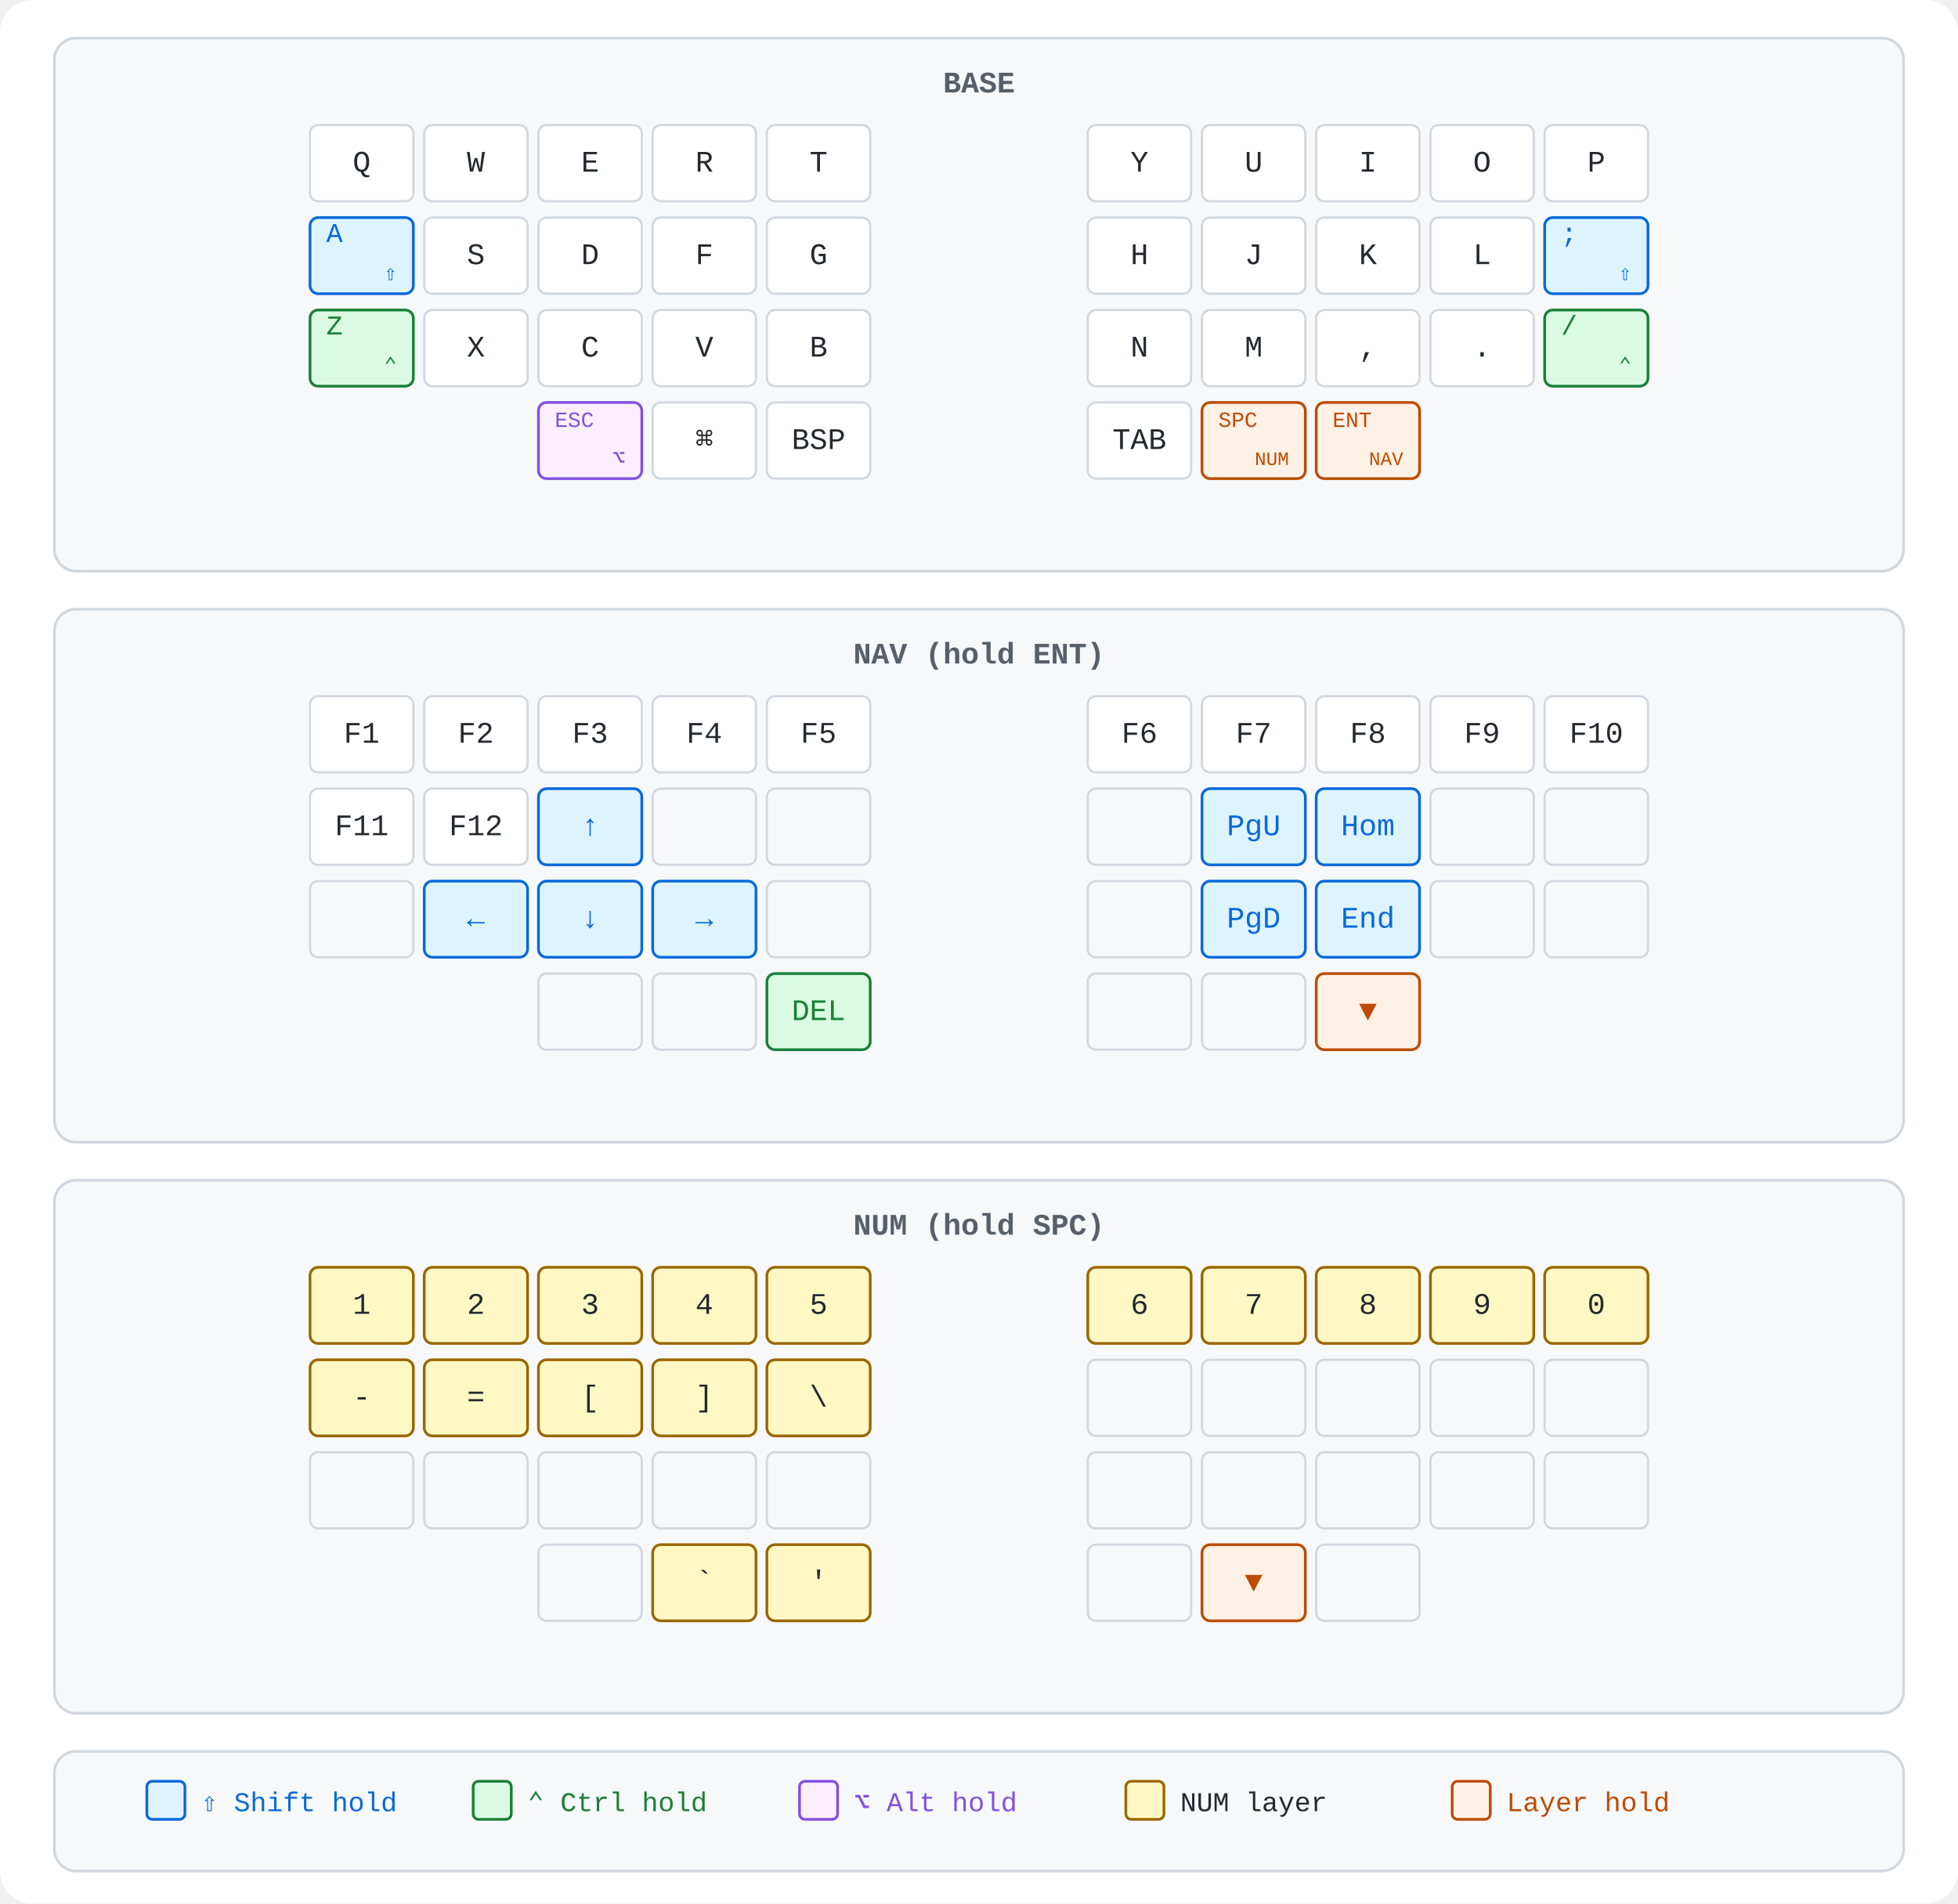
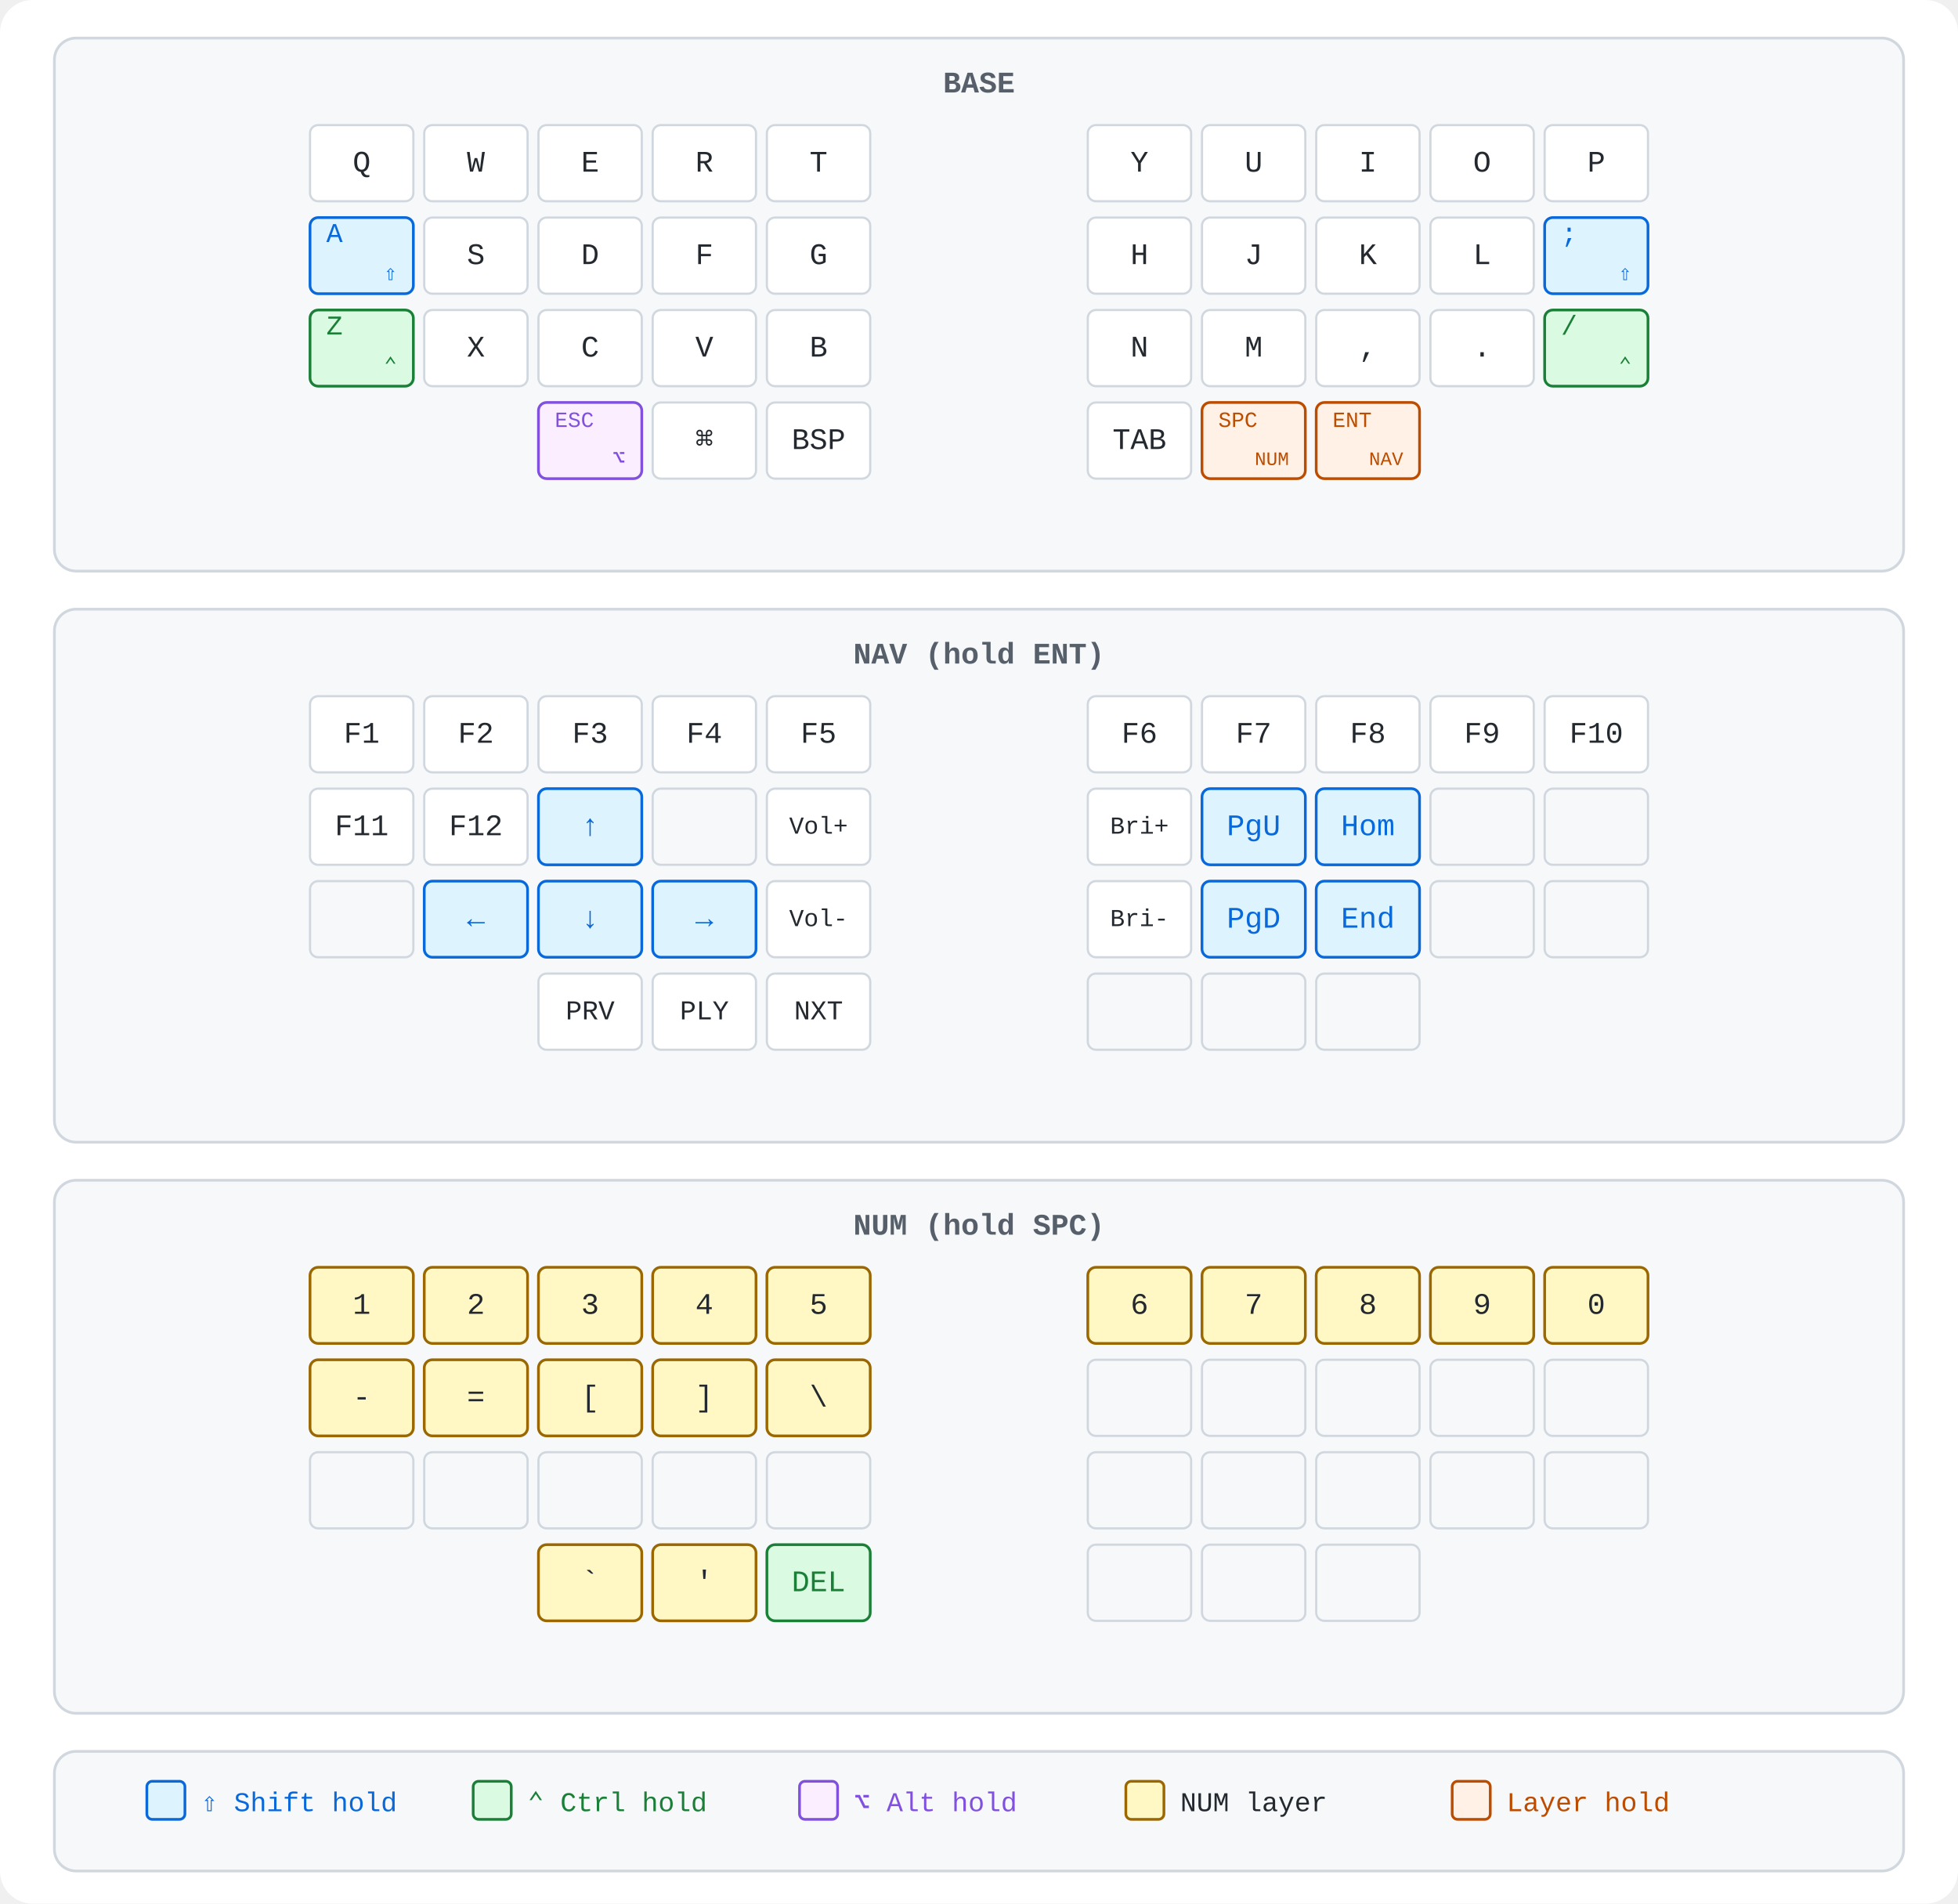
<svg xmlns="http://www.w3.org/2000/svg" viewBox="0 0 720 700" font-family="ui-monospace, SFMono-Regular, 'SF Mono', Menlo, Consolas, 'Liberation Mono', monospace">
  <rect width="720" height="700" rx="12" fill="#ffffff" />
  <rect x="20" y="14" width="680" height="196" rx="8" fill="#f6f8fa" stroke="#d0d7de" stroke-width="1" />
  <text x="360" y="34" fill="#57606a" font-size="11" font-weight="600" text-anchor="middle">BASE</text>
  <g transform="translate(114,46)">
    <rect x="0" y="0" width="38" height="28" rx="3" fill="#ffffff" stroke="#d0d7de" stroke-width="0.8" />
    <text x="19" y="14" fill="#24292f" font-size="11" text-anchor="middle" dominant-baseline="middle">Q</text>
    <rect x="42" y="0" width="38" height="28" rx="3" fill="#ffffff" stroke="#d0d7de" stroke-width="0.8" />
    <text x="61" y="14" fill="#24292f" font-size="11" text-anchor="middle" dominant-baseline="middle">W</text>
    <rect x="84" y="0" width="38" height="28" rx="3" fill="#ffffff" stroke="#d0d7de" stroke-width="0.8" />
    <text x="103" y="14" fill="#24292f" font-size="11" text-anchor="middle" dominant-baseline="middle">E</text>
    <rect x="126" y="0" width="38" height="28" rx="3" fill="#ffffff" stroke="#d0d7de" stroke-width="0.8" />
    <text x="145" y="14" fill="#24292f" font-size="11" text-anchor="middle" dominant-baseline="middle">R</text>
    <rect x="168" y="0" width="38" height="28" rx="3" fill="#ffffff" stroke="#d0d7de" stroke-width="0.8" />
    <text x="187" y="14" fill="#24292f" font-size="11" text-anchor="middle" dominant-baseline="middle">T</text>
    <rect x="286" y="0" width="38" height="28" rx="3" fill="#ffffff" stroke="#d0d7de" stroke-width="0.8" />
    <text x="305" y="14" fill="#24292f" font-size="11" text-anchor="middle" dominant-baseline="middle">Y</text>
    <rect x="328" y="0" width="38" height="28" rx="3" fill="#ffffff" stroke="#d0d7de" stroke-width="0.8" />
    <text x="347" y="14" fill="#24292f" font-size="11" text-anchor="middle" dominant-baseline="middle">U</text>
    <rect x="370" y="0" width="38" height="28" rx="3" fill="#ffffff" stroke="#d0d7de" stroke-width="0.8" />
    <text x="389" y="14" fill="#24292f" font-size="11" text-anchor="middle" dominant-baseline="middle">I</text>
    <rect x="412" y="0" width="38" height="28" rx="3" fill="#ffffff" stroke="#d0d7de" stroke-width="0.8" />
    <text x="431" y="14" fill="#24292f" font-size="11" text-anchor="middle" dominant-baseline="middle">O</text>
    <rect x="454" y="0" width="38" height="28" rx="3" fill="#ffffff" stroke="#d0d7de" stroke-width="0.8" />
    <text x="473" y="14" fill="#24292f" font-size="11" text-anchor="middle" dominant-baseline="middle">P</text>
  </g>
  <g transform="translate(114,80)">
    <rect x="0" y="0" width="38" height="28" rx="3" fill="#ddf4ff" stroke="#0969da" stroke-width="1" />
    <text x="6" y="9" fill="#0969da" font-size="10" text-anchor="start">A</text>
    <text x="32" y="23" fill="#0969da" font-size="8" text-anchor="end">⇧</text>
    <rect x="42" y="0" width="38" height="28" rx="3" fill="#ffffff" stroke="#d0d7de" stroke-width="0.8" />
    <text x="61" y="14" fill="#24292f" font-size="11" text-anchor="middle" dominant-baseline="middle">S</text>
    <rect x="84" y="0" width="38" height="28" rx="3" fill="#ffffff" stroke="#d0d7de" stroke-width="0.8" />
    <text x="103" y="14" fill="#24292f" font-size="11" text-anchor="middle" dominant-baseline="middle">D</text>
    <rect x="126" y="0" width="38" height="28" rx="3" fill="#ffffff" stroke="#d0d7de" stroke-width="0.8" />
    <text x="145" y="14" fill="#24292f" font-size="11" text-anchor="middle" dominant-baseline="middle">F</text>
    <rect x="168" y="0" width="38" height="28" rx="3" fill="#ffffff" stroke="#d0d7de" stroke-width="0.8" />
    <text x="187" y="14" fill="#24292f" font-size="11" text-anchor="middle" dominant-baseline="middle">G</text>
    <rect x="286" y="0" width="38" height="28" rx="3" fill="#ffffff" stroke="#d0d7de" stroke-width="0.8" />
    <text x="305" y="14" fill="#24292f" font-size="11" text-anchor="middle" dominant-baseline="middle">H</text>
    <rect x="328" y="0" width="38" height="28" rx="3" fill="#ffffff" stroke="#d0d7de" stroke-width="0.8" />
    <text x="347" y="14" fill="#24292f" font-size="11" text-anchor="middle" dominant-baseline="middle">J</text>
    <rect x="370" y="0" width="38" height="28" rx="3" fill="#ffffff" stroke="#d0d7de" stroke-width="0.8" />
    <text x="389" y="14" fill="#24292f" font-size="11" text-anchor="middle" dominant-baseline="middle">K</text>
    <rect x="412" y="0" width="38" height="28" rx="3" fill="#ffffff" stroke="#d0d7de" stroke-width="0.8" />
    <text x="431" y="14" fill="#24292f" font-size="11" text-anchor="middle" dominant-baseline="middle">L</text>
    <rect x="454" y="0" width="38" height="28" rx="3" fill="#ddf4ff" stroke="#0969da" stroke-width="1" />
    <text x="460" y="9" fill="#0969da" font-size="10" text-anchor="start">;</text>
    <text x="486" y="23" fill="#0969da" font-size="8" text-anchor="end">⇧</text>
  </g>
  <g transform="translate(114,114)">
    <rect x="0" y="0" width="38" height="28" rx="3" fill="#dafbe1" stroke="#1a7f37" stroke-width="1" />
    <text x="6" y="9" fill="#1a7f37" font-size="10" text-anchor="start">Z</text>
    <text x="32" y="23" fill="#1a7f37" font-size="8" text-anchor="end">⌃</text>
    <rect x="42" y="0" width="38" height="28" rx="3" fill="#ffffff" stroke="#d0d7de" stroke-width="0.8" />
    <text x="61" y="14" fill="#24292f" font-size="11" text-anchor="middle" dominant-baseline="middle">X</text>
    <rect x="84" y="0" width="38" height="28" rx="3" fill="#ffffff" stroke="#d0d7de" stroke-width="0.8" />
    <text x="103" y="14" fill="#24292f" font-size="11" text-anchor="middle" dominant-baseline="middle">C</text>
    <rect x="126" y="0" width="38" height="28" rx="3" fill="#ffffff" stroke="#d0d7de" stroke-width="0.8" />
    <text x="145" y="14" fill="#24292f" font-size="11" text-anchor="middle" dominant-baseline="middle">V</text>
    <rect x="168" y="0" width="38" height="28" rx="3" fill="#ffffff" stroke="#d0d7de" stroke-width="0.8" />
    <text x="187" y="14" fill="#24292f" font-size="11" text-anchor="middle" dominant-baseline="middle">B</text>
    <rect x="286" y="0" width="38" height="28" rx="3" fill="#ffffff" stroke="#d0d7de" stroke-width="0.8" />
    <text x="305" y="14" fill="#24292f" font-size="11" text-anchor="middle" dominant-baseline="middle">N</text>
    <rect x="328" y="0" width="38" height="28" rx="3" fill="#ffffff" stroke="#d0d7de" stroke-width="0.8" />
    <text x="347" y="14" fill="#24292f" font-size="11" text-anchor="middle" dominant-baseline="middle">M</text>
    <rect x="370" y="0" width="38" height="28" rx="3" fill="#ffffff" stroke="#d0d7de" stroke-width="0.8" />
    <text x="389" y="14" fill="#24292f" font-size="11" text-anchor="middle" dominant-baseline="middle">,</text>
    <rect x="412" y="0" width="38" height="28" rx="3" fill="#ffffff" stroke="#d0d7de" stroke-width="0.8" />
    <text x="431" y="14" fill="#24292f" font-size="11" text-anchor="middle" dominant-baseline="middle">.</text>
    <rect x="454" y="0" width="38" height="28" rx="3" fill="#dafbe1" stroke="#1a7f37" stroke-width="1" />
    <text x="460" y="9" fill="#1a7f37" font-size="10" text-anchor="start">/</text>
    <text x="486" y="23" fill="#1a7f37" font-size="8" text-anchor="end">⌃</text>
  </g>
  <g transform="translate(114,148)">
    <rect x="84" y="0" width="38" height="28" rx="3" fill="#fbefff" stroke="#8250df" stroke-width="1" />
    <text x="90" y="9" fill="#8250df" font-size="8" text-anchor="start">ESC</text>
    <text x="116" y="23" fill="#8250df" font-size="8" text-anchor="end">⌥</text>
    <rect x="126" y="0" width="38" height="28" rx="3" fill="#ffffff" stroke="#d0d7de" stroke-width="0.8" />
    <text x="145" y="14" fill="#24292f" font-size="11" text-anchor="middle" dominant-baseline="middle">⌘</text>
    <rect x="168" y="0" width="38" height="28" rx="3" fill="#ffffff" stroke="#d0d7de" stroke-width="0.8" />
    <text x="187" y="14" fill="#24292f" font-size="11" text-anchor="middle" dominant-baseline="middle">BSP</text>
    <rect x="286" y="0" width="38" height="28" rx="3" fill="#ffffff" stroke="#d0d7de" stroke-width="0.8" />
    <text x="305" y="14" fill="#24292f" font-size="11" text-anchor="middle" dominant-baseline="middle">TAB</text>
    <rect x="328" y="0" width="38" height="28" rx="3" fill="#fff1e5" stroke="#bc4c00" stroke-width="1" />
    <text x="334" y="9" fill="#bc4c00" font-size="8" text-anchor="start">SPC</text>
    <text x="360" y="23" fill="#bc4c00" font-size="7" text-anchor="end">NUM</text>
    <rect x="370" y="0" width="38" height="28" rx="3" fill="#fff1e5" stroke="#bc4c00" stroke-width="1" />
    <text x="376" y="9" fill="#bc4c00" font-size="8" text-anchor="start">ENT</text>
    <text x="402" y="23" fill="#bc4c00" font-size="7" text-anchor="end">NAV</text>
  </g>
  <rect x="20" y="224" width="680" height="196" rx="8" fill="#f6f8fa" stroke="#d0d7de" stroke-width="1" />
  <text x="360" y="244" fill="#57606a" font-size="11" font-weight="600" text-anchor="middle">NAV  (hold ENT)</text>
  <g transform="translate(114,256)">
    <rect x="0" y="0" width="38" height="28" rx="3" fill="#ffffff" stroke="#d0d7de" stroke-width="0.8" />
    <text x="19" y="14" fill="#24292f" font-size="11" text-anchor="middle" dominant-baseline="middle">F1</text>
    <rect x="42" y="0" width="38" height="28" rx="3" fill="#ffffff" stroke="#d0d7de" stroke-width="0.8" />
    <text x="61" y="14" fill="#24292f" font-size="11" text-anchor="middle" dominant-baseline="middle">F2</text>
    <rect x="84" y="0" width="38" height="28" rx="3" fill="#ffffff" stroke="#d0d7de" stroke-width="0.8" />
    <text x="103" y="14" fill="#24292f" font-size="11" text-anchor="middle" dominant-baseline="middle">F3</text>
    <rect x="126" y="0" width="38" height="28" rx="3" fill="#ffffff" stroke="#d0d7de" stroke-width="0.8" />
    <text x="145" y="14" fill="#24292f" font-size="11" text-anchor="middle" dominant-baseline="middle">F4</text>
    <rect x="168" y="0" width="38" height="28" rx="3" fill="#ffffff" stroke="#d0d7de" stroke-width="0.8" />
    <text x="187" y="14" fill="#24292f" font-size="11" text-anchor="middle" dominant-baseline="middle">F5</text>
    <rect x="286" y="0" width="38" height="28" rx="3" fill="#ffffff" stroke="#d0d7de" stroke-width="0.8" />
    <text x="305" y="14" fill="#24292f" font-size="11" text-anchor="middle" dominant-baseline="middle">F6</text>
    <rect x="328" y="0" width="38" height="28" rx="3" fill="#ffffff" stroke="#d0d7de" stroke-width="0.8" />
    <text x="347" y="14" fill="#24292f" font-size="11" text-anchor="middle" dominant-baseline="middle">F7</text>
    <rect x="370" y="0" width="38" height="28" rx="3" fill="#ffffff" stroke="#d0d7de" stroke-width="0.8" />
    <text x="389" y="14" fill="#24292f" font-size="11" text-anchor="middle" dominant-baseline="middle">F8</text>
    <rect x="412" y="0" width="38" height="28" rx="3" fill="#ffffff" stroke="#d0d7de" stroke-width="0.8" />
    <text x="431" y="14" fill="#24292f" font-size="11" text-anchor="middle" dominant-baseline="middle">F9</text>
    <rect x="454" y="0" width="38" height="28" rx="3" fill="#ffffff" stroke="#d0d7de" stroke-width="0.8" />
    <text x="473" y="14" fill="#24292f" font-size="11" text-anchor="middle" dominant-baseline="middle">F10</text>
  </g>
  <g transform="translate(114,290)">
    <rect x="0" y="0" width="38" height="28" rx="3" fill="#ffffff" stroke="#d0d7de" stroke-width="0.8" />
    <text x="19" y="14" fill="#24292f" font-size="11" text-anchor="middle" dominant-baseline="middle">F11</text>
    <rect x="42" y="0" width="38" height="28" rx="3" fill="#ffffff" stroke="#d0d7de" stroke-width="0.8" />
    <text x="61" y="14" fill="#24292f" font-size="11" text-anchor="middle" dominant-baseline="middle">F12</text>
    <rect x="84" y="0" width="38" height="28" rx="3" fill="#ddf4ff" stroke="#0969da" stroke-width="1" />
    <text x="103" y="14" fill="#0969da" font-size="11" text-anchor="middle" dominant-baseline="middle">↑</text>
    <rect x="126" y="0" width="38" height="28" rx="3" fill="#f6f8fa" stroke="#d0d7de" stroke-width="0.8" />
-     <rect x="168" y="0" width="38" height="28" rx="3" fill="#f6f8fa" stroke="#d0d7de" stroke-width="0.8" />
-     <rect x="286" y="0" width="38" height="28" rx="3" fill="#f6f8fa" stroke="#d0d7de" stroke-width="0.8" />
+     <rect x="168" y="0" width="38" height="28" rx="3" fill="#ffffff" stroke="#d0d7de" stroke-width="0.8" />
+     <text x="187" y="14" fill="#24292f" font-size="9" text-anchor="middle" dominant-baseline="middle">Vol+</text>
+     <rect x="286" y="0" width="38" height="28" rx="3" fill="#ffffff" stroke="#d0d7de" stroke-width="0.8" />
+     <text x="305" y="14" fill="#24292f" font-size="9" text-anchor="middle" dominant-baseline="middle">Bri+</text>
    <rect x="328" y="0" width="38" height="28" rx="3" fill="#ddf4ff" stroke="#0969da" stroke-width="1" />
    <text x="347" y="14" fill="#0969da" font-size="11" text-anchor="middle" dominant-baseline="middle">PgU</text>
    <rect x="370" y="0" width="38" height="28" rx="3" fill="#ddf4ff" stroke="#0969da" stroke-width="1" />
    <text x="389" y="14" fill="#0969da" font-size="11" text-anchor="middle" dominant-baseline="middle">Hom</text>
    <rect x="412" y="0" width="38" height="28" rx="3" fill="#f6f8fa" stroke="#d0d7de" stroke-width="0.8" />
    <rect x="454" y="0" width="38" height="28" rx="3" fill="#f6f8fa" stroke="#d0d7de" stroke-width="0.8" />
  </g>
  <g transform="translate(114,324)">
    <rect x="0" y="0" width="38" height="28" rx="3" fill="#f6f8fa" stroke="#d0d7de" stroke-width="0.8" />
    <rect x="42" y="0" width="38" height="28" rx="3" fill="#ddf4ff" stroke="#0969da" stroke-width="1" />
    <text x="61" y="14" fill="#0969da" font-size="11" text-anchor="middle" dominant-baseline="middle">←</text>
    <rect x="84" y="0" width="38" height="28" rx="3" fill="#ddf4ff" stroke="#0969da" stroke-width="1" />
    <text x="103" y="14" fill="#0969da" font-size="11" text-anchor="middle" dominant-baseline="middle">↓</text>
    <rect x="126" y="0" width="38" height="28" rx="3" fill="#ddf4ff" stroke="#0969da" stroke-width="1" />
    <text x="145" y="14" fill="#0969da" font-size="11" text-anchor="middle" dominant-baseline="middle">→</text>
-     <rect x="168" y="0" width="38" height="28" rx="3" fill="#f6f8fa" stroke="#d0d7de" stroke-width="0.8" />
-     <rect x="286" y="0" width="38" height="28" rx="3" fill="#f6f8fa" stroke="#d0d7de" stroke-width="0.8" />
+     <rect x="168" y="0" width="38" height="28" rx="3" fill="#ffffff" stroke="#d0d7de" stroke-width="0.8" />
+     <text x="187" y="14" fill="#24292f" font-size="9" text-anchor="middle" dominant-baseline="middle">Vol-</text>
+     <rect x="286" y="0" width="38" height="28" rx="3" fill="#ffffff" stroke="#d0d7de" stroke-width="0.8" />
+     <text x="305" y="14" fill="#24292f" font-size="9" text-anchor="middle" dominant-baseline="middle">Bri-</text>
    <rect x="328" y="0" width="38" height="28" rx="3" fill="#ddf4ff" stroke="#0969da" stroke-width="1" />
    <text x="347" y="14" fill="#0969da" font-size="11" text-anchor="middle" dominant-baseline="middle">PgD</text>
    <rect x="370" y="0" width="38" height="28" rx="3" fill="#ddf4ff" stroke="#0969da" stroke-width="1" />
    <text x="389" y="14" fill="#0969da" font-size="11" text-anchor="middle" dominant-baseline="middle">End</text>
    <rect x="412" y="0" width="38" height="28" rx="3" fill="#f6f8fa" stroke="#d0d7de" stroke-width="0.8" />
    <rect x="454" y="0" width="38" height="28" rx="3" fill="#f6f8fa" stroke="#d0d7de" stroke-width="0.8" />
  </g>
  <g transform="translate(114,358)">
-     <rect x="84" y="0" width="38" height="28" rx="3" fill="#f6f8fa" stroke="#d0d7de" stroke-width="0.8" />
-     <rect x="126" y="0" width="38" height="28" rx="3" fill="#f6f8fa" stroke="#d0d7de" stroke-width="0.8" />
-     <rect x="168" y="0" width="38" height="28" rx="3" fill="#dafbe1" stroke="#1a7f37" stroke-width="1" />
-     <text x="187" y="14" fill="#1a7f37" font-size="11" text-anchor="middle" dominant-baseline="middle">DEL</text>
-     <rect x="286" y="0" width="38" height="28" rx="3" fill="#f6f8fa" stroke="#d0d7de" stroke-width="0.8" />
-     <rect x="328" y="0" width="38" height="28" rx="3" fill="#f6f8fa" stroke="#d0d7de" stroke-width="0.8" />
-     <rect x="370" y="0" width="38" height="28" rx="3" fill="#fff1e5" stroke="#bc4c00" stroke-width="1" />
-     <text x="389" y="14" fill="#bc4c00" font-size="11" text-anchor="middle" dominant-baseline="middle">▼</text>
+     <rect x="84" y="0" width="38" height="28" rx="3" fill="#ffffff" stroke="#d0d7de" stroke-width="0.8" />
+     <text x="103" y="14" fill="#24292f" font-size="10" text-anchor="middle" dominant-baseline="middle">PRV</text>
+     <rect x="126" y="0" width="38" height="28" rx="3" fill="#ffffff" stroke="#d0d7de" stroke-width="0.8" />
+     <text x="145" y="14" fill="#24292f" font-size="10" text-anchor="middle" dominant-baseline="middle">PLY</text>
+     <rect x="168" y="0" width="38" height="28" rx="3" fill="#ffffff" stroke="#d0d7de" stroke-width="0.8" />
+     <text x="187" y="14" fill="#24292f" font-size="10" text-anchor="middle" dominant-baseline="middle">NXT</text>
+     <rect x="286" y="0" width="38" height="28" rx="3" fill="#f6f8fa" stroke="#d0d7de" stroke-width="0.8" />
+     <rect x="328" y="0" width="38" height="28" rx="3" fill="#f6f8fa" stroke="#d0d7de" stroke-width="0.8" />
+     <rect x="370" y="0" width="38" height="28" rx="3" fill="#f6f8fa" stroke="#d0d7de" stroke-width="0.8" />
  </g>
  <rect x="20" y="434" width="680" height="196" rx="8" fill="#f6f8fa" stroke="#d0d7de" stroke-width="1" />
  <text x="360" y="454" fill="#57606a" font-size="11" font-weight="600" text-anchor="middle">NUM  (hold SPC)</text>
  <g transform="translate(114,466)">
    <rect x="0" y="0" width="38" height="28" rx="3" fill="#fff8c5" stroke="#9a6700" stroke-width="1" />
    <text x="19" y="14" fill="#24292f" font-size="11" text-anchor="middle" dominant-baseline="middle">1</text>
    <rect x="42" y="0" width="38" height="28" rx="3" fill="#fff8c5" stroke="#9a6700" stroke-width="1" />
    <text x="61" y="14" fill="#24292f" font-size="11" text-anchor="middle" dominant-baseline="middle">2</text>
    <rect x="84" y="0" width="38" height="28" rx="3" fill="#fff8c5" stroke="#9a6700" stroke-width="1" />
    <text x="103" y="14" fill="#24292f" font-size="11" text-anchor="middle" dominant-baseline="middle">3</text>
    <rect x="126" y="0" width="38" height="28" rx="3" fill="#fff8c5" stroke="#9a6700" stroke-width="1" />
    <text x="145" y="14" fill="#24292f" font-size="11" text-anchor="middle" dominant-baseline="middle">4</text>
    <rect x="168" y="0" width="38" height="28" rx="3" fill="#fff8c5" stroke="#9a6700" stroke-width="1" />
    <text x="187" y="14" fill="#24292f" font-size="11" text-anchor="middle" dominant-baseline="middle">5</text>
    <rect x="286" y="0" width="38" height="28" rx="3" fill="#fff8c5" stroke="#9a6700" stroke-width="1" />
    <text x="305" y="14" fill="#24292f" font-size="11" text-anchor="middle" dominant-baseline="middle">6</text>
    <rect x="328" y="0" width="38" height="28" rx="3" fill="#fff8c5" stroke="#9a6700" stroke-width="1" />
    <text x="347" y="14" fill="#24292f" font-size="11" text-anchor="middle" dominant-baseline="middle">7</text>
    <rect x="370" y="0" width="38" height="28" rx="3" fill="#fff8c5" stroke="#9a6700" stroke-width="1" />
    <text x="389" y="14" fill="#24292f" font-size="11" text-anchor="middle" dominant-baseline="middle">8</text>
    <rect x="412" y="0" width="38" height="28" rx="3" fill="#fff8c5" stroke="#9a6700" stroke-width="1" />
    <text x="431" y="14" fill="#24292f" font-size="11" text-anchor="middle" dominant-baseline="middle">9</text>
    <rect x="454" y="0" width="38" height="28" rx="3" fill="#fff8c5" stroke="#9a6700" stroke-width="1" />
    <text x="473" y="14" fill="#24292f" font-size="11" text-anchor="middle" dominant-baseline="middle">0</text>
  </g>
  <g transform="translate(114,500)">
    <rect x="0" y="0" width="38" height="28" rx="3" fill="#fff8c5" stroke="#9a6700" stroke-width="1" />
    <text x="19" y="14" fill="#24292f" font-size="11" text-anchor="middle" dominant-baseline="middle">-</text>
    <rect x="42" y="0" width="38" height="28" rx="3" fill="#fff8c5" stroke="#9a6700" stroke-width="1" />
    <text x="61" y="14" fill="#24292f" font-size="11" text-anchor="middle" dominant-baseline="middle">=</text>
    <rect x="84" y="0" width="38" height="28" rx="3" fill="#fff8c5" stroke="#9a6700" stroke-width="1" />
    <text x="103" y="14" fill="#24292f" font-size="11" text-anchor="middle" dominant-baseline="middle">[</text>
    <rect x="126" y="0" width="38" height="28" rx="3" fill="#fff8c5" stroke="#9a6700" stroke-width="1" />
    <text x="145" y="14" fill="#24292f" font-size="11" text-anchor="middle" dominant-baseline="middle">]</text>
    <rect x="168" y="0" width="38" height="28" rx="3" fill="#fff8c5" stroke="#9a6700" stroke-width="1" />
    <text x="187" y="14" fill="#24292f" font-size="11" text-anchor="middle" dominant-baseline="middle">\</text>
    <rect x="286" y="0" width="38" height="28" rx="3" fill="#f6f8fa" stroke="#d0d7de" stroke-width="0.8" />
    <rect x="328" y="0" width="38" height="28" rx="3" fill="#f6f8fa" stroke="#d0d7de" stroke-width="0.8" />
    <rect x="370" y="0" width="38" height="28" rx="3" fill="#f6f8fa" stroke="#d0d7de" stroke-width="0.8" />
    <rect x="412" y="0" width="38" height="28" rx="3" fill="#f6f8fa" stroke="#d0d7de" stroke-width="0.8" />
    <rect x="454" y="0" width="38" height="28" rx="3" fill="#f6f8fa" stroke="#d0d7de" stroke-width="0.8" />
  </g>
  <g transform="translate(114,534)">
    <rect x="0" y="0" width="38" height="28" rx="3" fill="#f6f8fa" stroke="#d0d7de" stroke-width="0.8" />
    <rect x="42" y="0" width="38" height="28" rx="3" fill="#f6f8fa" stroke="#d0d7de" stroke-width="0.8" />
    <rect x="84" y="0" width="38" height="28" rx="3" fill="#f6f8fa" stroke="#d0d7de" stroke-width="0.8" />
    <rect x="126" y="0" width="38" height="28" rx="3" fill="#f6f8fa" stroke="#d0d7de" stroke-width="0.8" />
    <rect x="168" y="0" width="38" height="28" rx="3" fill="#f6f8fa" stroke="#d0d7de" stroke-width="0.8" />
    <rect x="286" y="0" width="38" height="28" rx="3" fill="#f6f8fa" stroke="#d0d7de" stroke-width="0.8" />
    <rect x="328" y="0" width="38" height="28" rx="3" fill="#f6f8fa" stroke="#d0d7de" stroke-width="0.8" />
    <rect x="370" y="0" width="38" height="28" rx="3" fill="#f6f8fa" stroke="#d0d7de" stroke-width="0.8" />
    <rect x="412" y="0" width="38" height="28" rx="3" fill="#f6f8fa" stroke="#d0d7de" stroke-width="0.8" />
    <rect x="454" y="0" width="38" height="28" rx="3" fill="#f6f8fa" stroke="#d0d7de" stroke-width="0.8" />
  </g>
  <g transform="translate(114,568)">
-     <rect x="84" y="0" width="38" height="28" rx="3" fill="#f6f8fa" stroke="#d0d7de" stroke-width="0.8" />
+     <rect x="84" y="0" width="38" height="28" rx="3" fill="#fff8c5" stroke="#9a6700" stroke-width="1" />
+     <text x="103" y="14" fill="#24292f" font-size="11" text-anchor="middle" dominant-baseline="middle">`</text>
    <rect x="126" y="0" width="38" height="28" rx="3" fill="#fff8c5" stroke="#9a6700" stroke-width="1" />
-     <text x="145" y="14" fill="#24292f" font-size="11" text-anchor="middle" dominant-baseline="middle">`</text>
-     <rect x="168" y="0" width="38" height="28" rx="3" fill="#fff8c5" stroke="#9a6700" stroke-width="1" />
-     <text x="187" y="14" fill="#24292f" font-size="11" text-anchor="middle" dominant-baseline="middle">'</text>
-     <rect x="286" y="0" width="38" height="28" rx="3" fill="#f6f8fa" stroke="#d0d7de" stroke-width="0.8" />
-     <rect x="328" y="0" width="38" height="28" rx="3" fill="#fff1e5" stroke="#bc4c00" stroke-width="1" />
-     <text x="347" y="14" fill="#bc4c00" font-size="11" text-anchor="middle" dominant-baseline="middle">▼</text>
+     <text x="145" y="14" fill="#24292f" font-size="11" text-anchor="middle" dominant-baseline="middle">'</text>
+     <rect x="168" y="0" width="38" height="28" rx="3" fill="#dafbe1" stroke="#1a7f37" stroke-width="1" />
+     <text x="187" y="14" fill="#1a7f37" font-size="11" text-anchor="middle" dominant-baseline="middle">DEL</text>
+     <rect x="286" y="0" width="38" height="28" rx="3" fill="#f6f8fa" stroke="#d0d7de" stroke-width="0.8" />
+     <rect x="328" y="0" width="38" height="28" rx="3" fill="#f6f8fa" stroke="#d0d7de" stroke-width="0.8" />
    <rect x="370" y="0" width="38" height="28" rx="3" fill="#f6f8fa" stroke="#d0d7de" stroke-width="0.8" />
  </g>
  <rect x="20" y="644" width="680" height="44" rx="8" fill="#f6f8fa" stroke="#d0d7de" stroke-width="1" />
  <g transform="translate(54,655)">
    <rect x="0" y="0" width="14" height="14" rx="2" fill="#ddf4ff" stroke="#0969da" stroke-width="1" />
    <text x="20" y="11" fill="#0969da" font-size="10" text-anchor="start">⇧ Shift hold</text>
    <rect x="120" y="0" width="14" height="14" rx="2" fill="#dafbe1" stroke="#1a7f37" stroke-width="1" />
    <text x="140" y="11" fill="#1a7f37" font-size="10" text-anchor="start">⌃ Ctrl hold</text>
    <rect x="240" y="0" width="14" height="14" rx="2" fill="#fbefff" stroke="#8250df" stroke-width="1" />
    <text x="260" y="11" fill="#8250df" font-size="10" text-anchor="start">⌥ Alt hold</text>
    <rect x="360" y="0" width="14" height="14" rx="2" fill="#fff8c5" stroke="#9a6700" stroke-width="1" />
    <text x="380" y="11" fill="#24292f" font-size="10" text-anchor="start">NUM layer</text>
    <rect x="480" y="0" width="14" height="14" rx="2" fill="#fff1e5" stroke="#bc4c00" stroke-width="1" />
    <text x="500" y="11" fill="#bc4c00" font-size="10" text-anchor="start">Layer hold</text>
  </g>
</svg>
